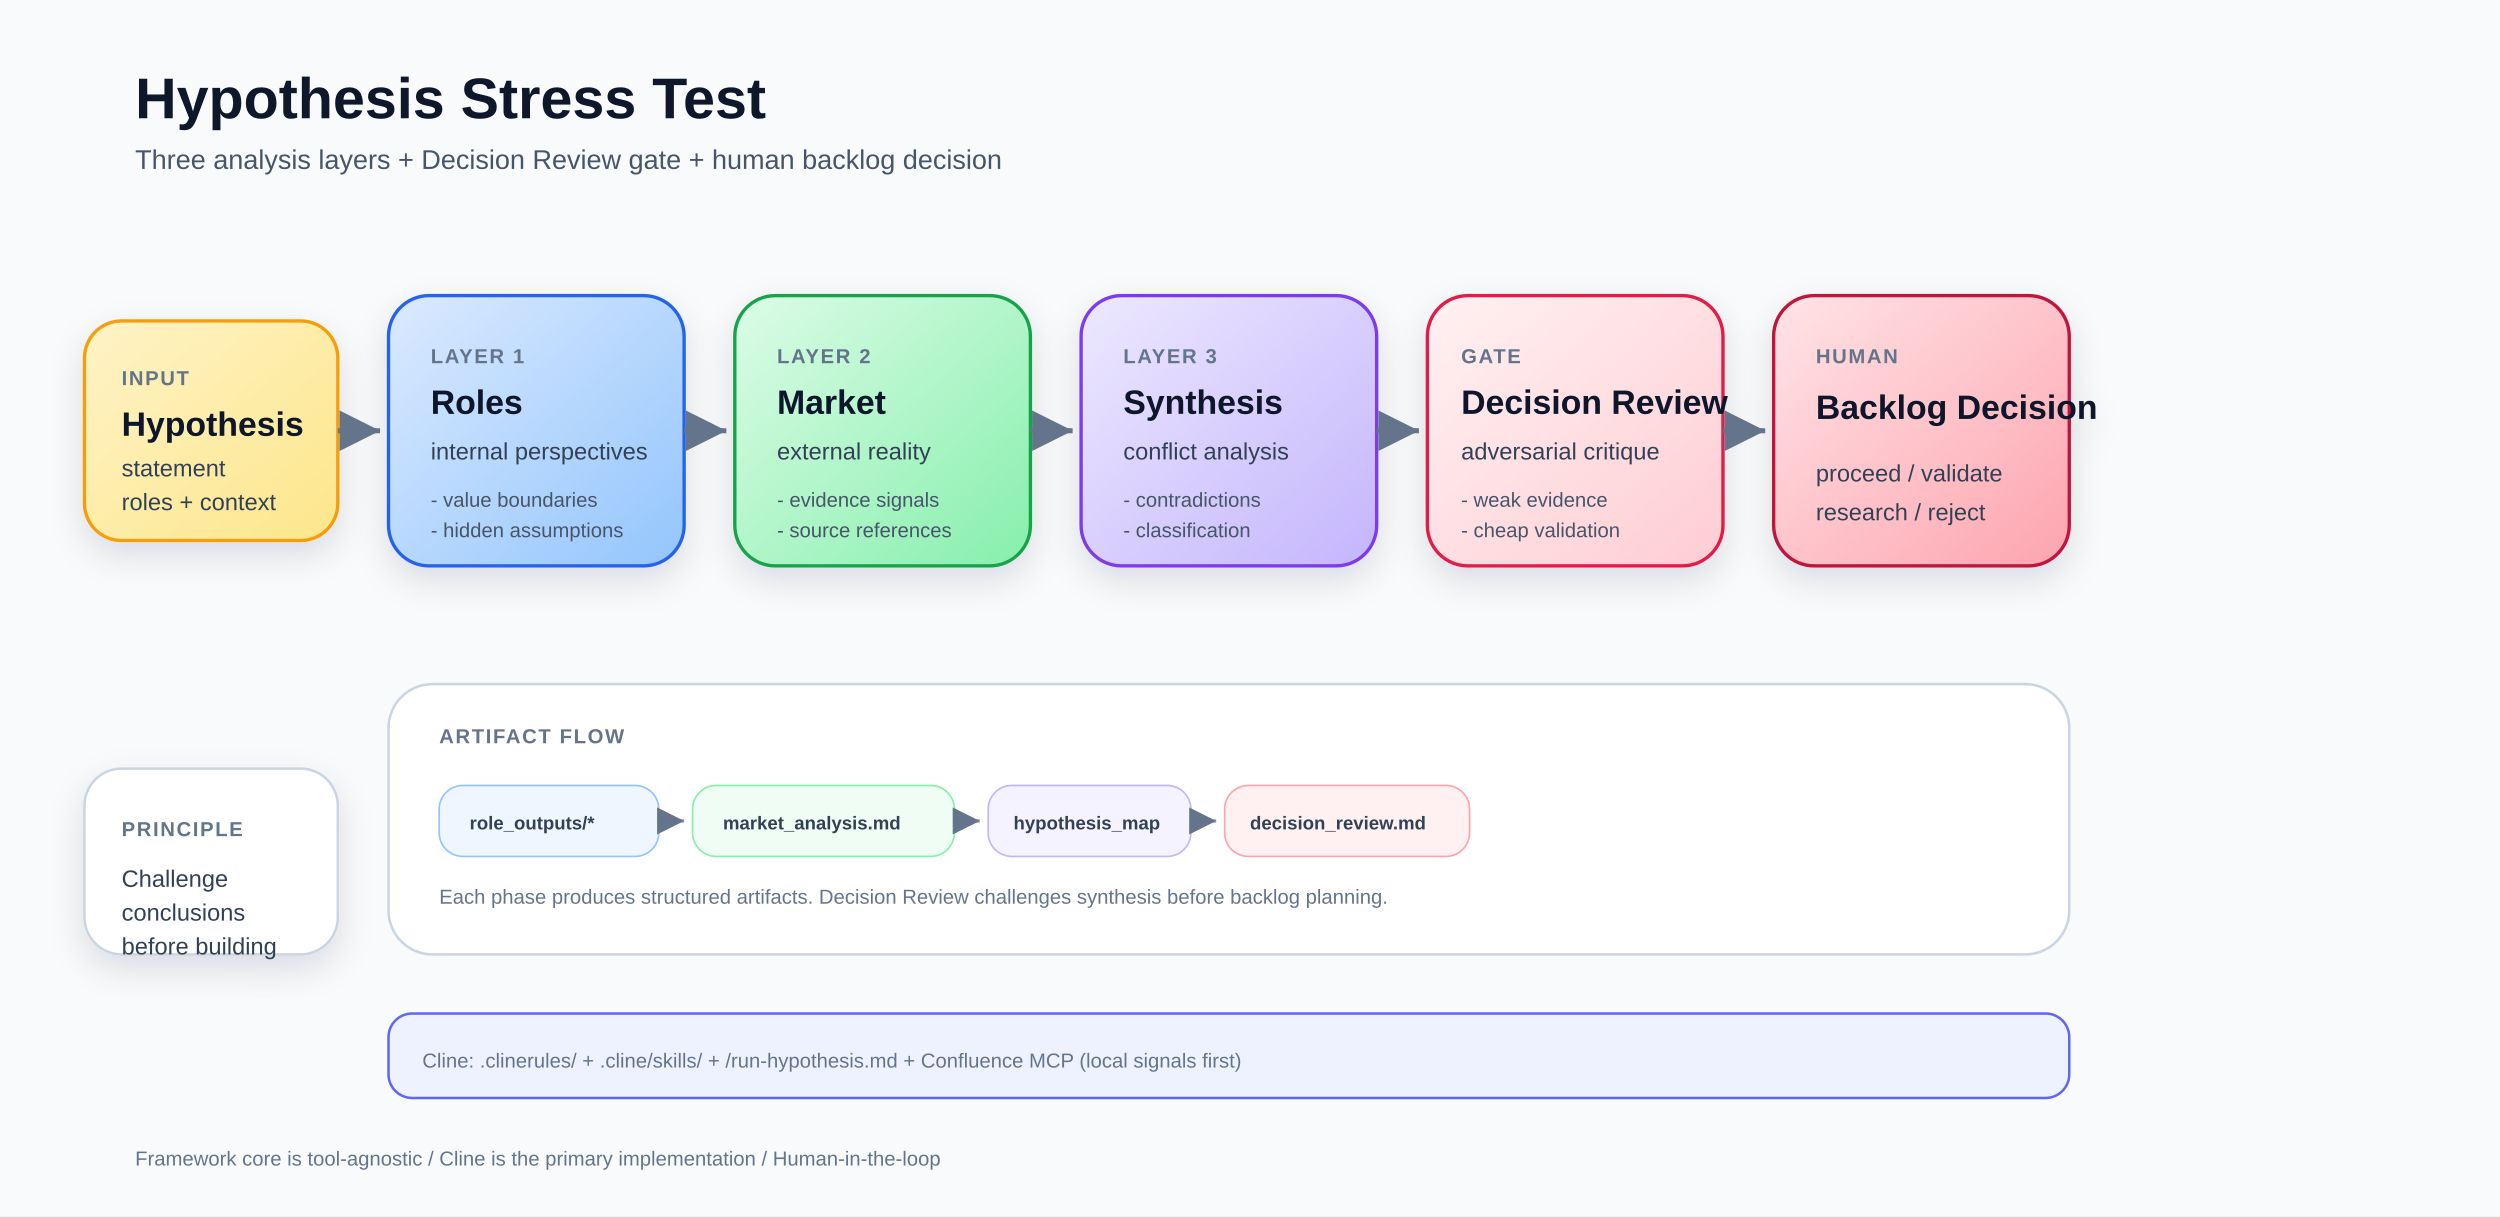
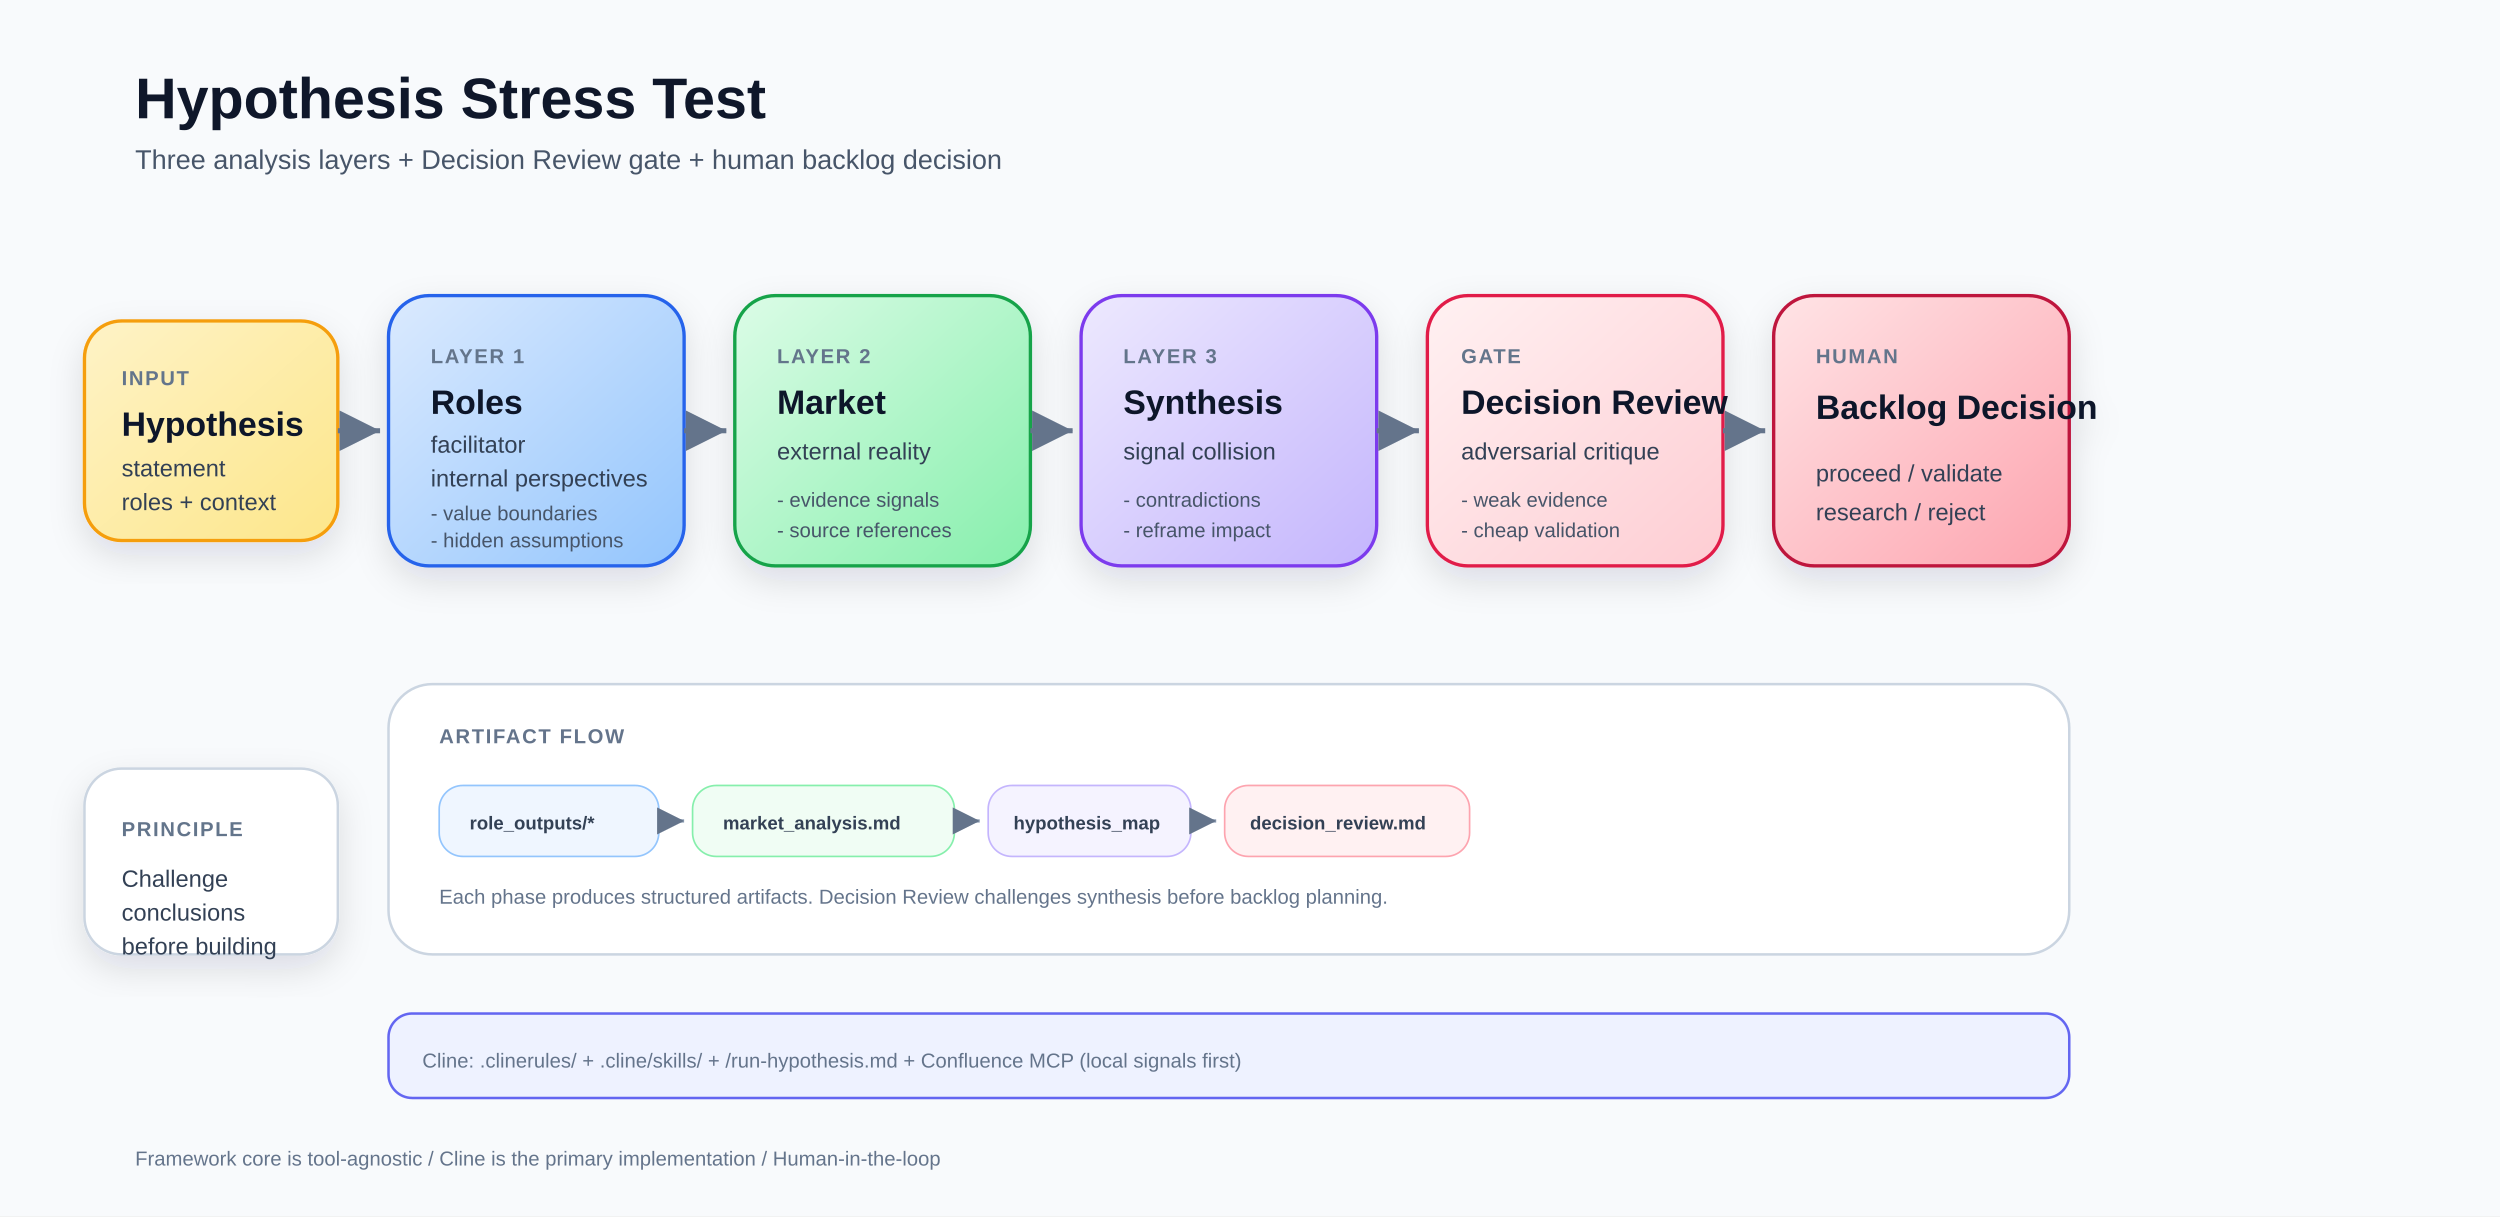
<svg xmlns="http://www.w3.org/2000/svg" width="1480" height="720" viewBox="0 0 1480 720" fill="none">
  <defs>
    <filter id="shadow" x="-20%" y="-20%" width="140%" height="140%">
      <feDropShadow dx="0" dy="8" stdDeviation="10" flood-color="#0f172a" flood-opacity="0.12" />
    </filter>
    <marker id="arrow" markerWidth="12" markerHeight="12" refX="10" refY="6" orient="auto" markerUnits="strokeWidth">
      <path d="M2 2 L10 6 L2 10 Z" fill="#64748b" />
    </marker>
    <linearGradient id="inputGrad" x1="0" x2="1" y1="0" y2="1">
      <stop offset="0%" stop-color="#FEF3C7" />
      <stop offset="100%" stop-color="#FDE68A" />
    </linearGradient>
    <linearGradient id="rolesGrad" x1="0" x2="1" y1="0" y2="1">
      <stop offset="0%" stop-color="#DBEAFE" />
      <stop offset="100%" stop-color="#93C5FD" />
    </linearGradient>
    <linearGradient id="marketGrad" x1="0" x2="1" y1="0" y2="1">
      <stop offset="0%" stop-color="#DCFCE7" />
      <stop offset="100%" stop-color="#86EFAC" />
    </linearGradient>
    <linearGradient id="synthGrad" x1="0" x2="1" y1="0" y2="1">
      <stop offset="0%" stop-color="#EDE9FE" />
      <stop offset="100%" stop-color="#C4B5FD" />
    </linearGradient>
    <linearGradient id="reviewGrad" x1="0" x2="1" y1="0" y2="1">
      <stop offset="0%" stop-color="#FFF1F2" />
      <stop offset="100%" stop-color="#FECDD3" />
    </linearGradient>
    <linearGradient id="backlogGrad" x1="0" x2="1" y1="0" y2="1">
      <stop offset="0%" stop-color="#FFE4E6" />
      <stop offset="100%" stop-color="#FDA4AF" />
    </linearGradient>
    <style>
      .title { font: 700 34px Arial, sans-serif; fill: #0f172a; }
      .subtitle { font: 400 16px Arial, sans-serif; fill: #475569; }
      .card-title { font: 700 20px Arial, sans-serif; fill: #0f172a; }
      .card-sub { font: 400 14px Arial, sans-serif; fill: #334155; }
      .label { font: 700 12px Arial, sans-serif; fill: #64748b; letter-spacing: 0.08em; }
      .small { font: 400 12px Arial, sans-serif; fill: #475569; }
      .tiny { font: 400 12px Arial, sans-serif; fill: #64748b; }
      .pill { font: 700 11px Arial, sans-serif; fill: #334155; }
    </style>
  </defs>
  <rect width="1480" height="720" rx="0" fill="#F8FAFC" />
  <text x="80" y="70" class="title">Hypothesis Stress Test</text>
  <text x="80" y="100" class="subtitle">Three analysis layers + Decision Review gate + human backlog decision</text>
  <g filter="url(#shadow)">
    <rect x="50" y="190" width="150" height="130" rx="22" fill="url(#inputGrad)" stroke="#F59E0B" stroke-width="2" />
    <text x="72" y="228" class="label">INPUT</text>
    <text x="72" y="258" class="card-title">Hypothesis</text>
    <text x="72" y="282" class="card-sub">statement</text>
    <text x="72" y="302" class="card-sub">roles + context</text>
  </g>
  <g filter="url(#shadow)">
    <rect x="230" y="175" width="175" height="160" rx="24" fill="url(#rolesGrad)" stroke="#2563EB" stroke-width="2" />
    <text x="255" y="215" class="label">LAYER 1</text>
    <text x="255" y="245" class="card-title">Roles</text>
-     <text x="255" y="272" class="card-sub">internal perspectives</text>
-     <text x="255" y="300" class="small">- value boundaries</text>
-     <text x="255" y="318" class="small">- hidden assumptions</text>
+     <text x="255" y="268" class="card-sub">facilitator</text>
+     <text x="255" y="288" class="card-sub">internal perspectives</text>
+     <text x="255" y="308" class="small">- value boundaries</text>
+     <text x="255" y="324" class="small">- hidden assumptions</text>
  </g>
  <g filter="url(#shadow)">
    <rect x="435" y="175" width="175" height="160" rx="24" fill="url(#marketGrad)" stroke="#16A34A" stroke-width="2" />
    <text x="460" y="215" class="label">LAYER 2</text>
    <text x="460" y="245" class="card-title">Market</text>
    <text x="460" y="272" class="card-sub">external reality</text>
    <text x="460" y="300" class="small">- evidence signals</text>
    <text x="460" y="318" class="small">- source references</text>
  </g>
  <g filter="url(#shadow)">
    <rect x="640" y="175" width="175" height="160" rx="24" fill="url(#synthGrad)" stroke="#7C3AED" stroke-width="2" />
    <text x="665" y="215" class="label">LAYER 3</text>
    <text x="665" y="245" class="card-title">Synthesis</text>
-     <text x="665" y="272" class="card-sub">conflict analysis</text>
+     <text x="665" y="272" class="card-sub">signal collision</text>
    <text x="665" y="300" class="small">- contradictions</text>
-     <text x="665" y="318" class="small">- classification</text>
+     <text x="665" y="318" class="small">- reframe impact</text>
  </g>
  <g filter="url(#shadow)">
    <rect x="845" y="175" width="175" height="160" rx="24" fill="url(#reviewGrad)" stroke="#E11D48" stroke-width="2" />
    <text x="865" y="215" class="label">GATE</text>
    <text x="865" y="245" class="card-title">Decision Review</text>
    <text x="865" y="272" class="card-sub">adversarial critique</text>
    <text x="865" y="300" class="small">- weak evidence</text>
    <text x="865" y="318" class="small">- cheap validation</text>
  </g>
  <g filter="url(#shadow)">
    <rect x="1050" y="175" width="175" height="160" rx="24" fill="url(#backlogGrad)" stroke="#BE123C" stroke-width="2" />
    <text x="1075" y="215" class="label">HUMAN</text>
    <text x="1075" y="248" class="card-title">Backlog Decision</text>
    <text x="1075" y="285" class="card-sub">proceed / validate</text>
    <text x="1075" y="308" class="card-sub">research / reject</text>
  </g>
  <line x1="200" y1="255" x2="225" y2="255" stroke="#64748b" stroke-width="3" marker-end="url(#arrow)" />
  <line x1="405" y1="255" x2="430" y2="255" stroke="#64748b" stroke-width="3" marker-end="url(#arrow)" />
  <line x1="610" y1="255" x2="635" y2="255" stroke="#64748b" stroke-width="3" marker-end="url(#arrow)" />
  <line x1="815" y1="255" x2="840" y2="255" stroke="#64748b" stroke-width="3" marker-end="url(#arrow)" />
  <line x1="1020" y1="255" x2="1045" y2="255" stroke="#64748b" stroke-width="3" marker-end="url(#arrow)" />
  <rect x="230" y="405" width="995" height="160" rx="26" fill="#FFFFFF" stroke="#CBD5E1" stroke-width="1.5" />
  <text x="260" y="440" class="label">ARTIFACT FLOW</text>
  <rect x="260" y="465" width="130" height="42" rx="14" fill="#EFF6FF" stroke="#93C5FD" />
  <text x="278" y="491" class="pill">role_outputs/*</text>
  <rect x="410" y="465" width="155" height="42" rx="14" fill="#F0FDF4" stroke="#86EFAC" />
  <text x="428" y="491" class="pill">market_analysis.md</text>
  <rect x="585" y="465" width="120" height="42" rx="14" fill="#F5F3FF" stroke="#C4B5FD" />
  <text x="600" y="491" class="pill">hypothesis_map</text>
  <rect x="725" y="465" width="145" height="42" rx="14" fill="#FFF1F2" stroke="#FDA4AF" />
  <text x="740" y="491" class="pill">decision_review.md</text>
  <line x1="390" y1="486" x2="405" y2="486" stroke="#94A3B8" stroke-width="2" marker-end="url(#arrow)" />
  <line x1="565" y1="486" x2="580" y2="486" stroke="#94A3B8" stroke-width="2" marker-end="url(#arrow)" />
  <line x1="705" y1="486" x2="720" y2="486" stroke="#94A3B8" stroke-width="2" marker-end="url(#arrow)" />
  <text x="260" y="535" class="tiny">Each phase produces structured artifacts. Decision Review challenges synthesis before backlog planning.</text>
  <g filter="url(#shadow)">
    <rect x="50" y="455" width="150" height="110" rx="22" fill="#FFFFFF" stroke="#CBD5E1" stroke-width="1.5" />
    <text x="72" y="495" class="label">PRINCIPLE</text>
    <text x="72" y="525" class="card-sub">Challenge</text>
    <text x="72" y="545" class="card-sub">conclusions</text>
    <text x="72" y="565" class="card-sub">before building</text>
  </g>
  <rect x="230" y="600" width="995" height="50" rx="14" fill="#EEF2FF" stroke="#6366F1" stroke-width="1.5" />
  <text x="250" y="632" class="tiny">Cline: .clinerules/ + .cline/skills/ + /run-hypothesis.md + Confluence MCP (local signals first)</text>
  <text x="80" y="690" class="tiny">Framework core is tool-agnostic / Cline is the primary implementation / Human-in-the-loop</text>
</svg>
